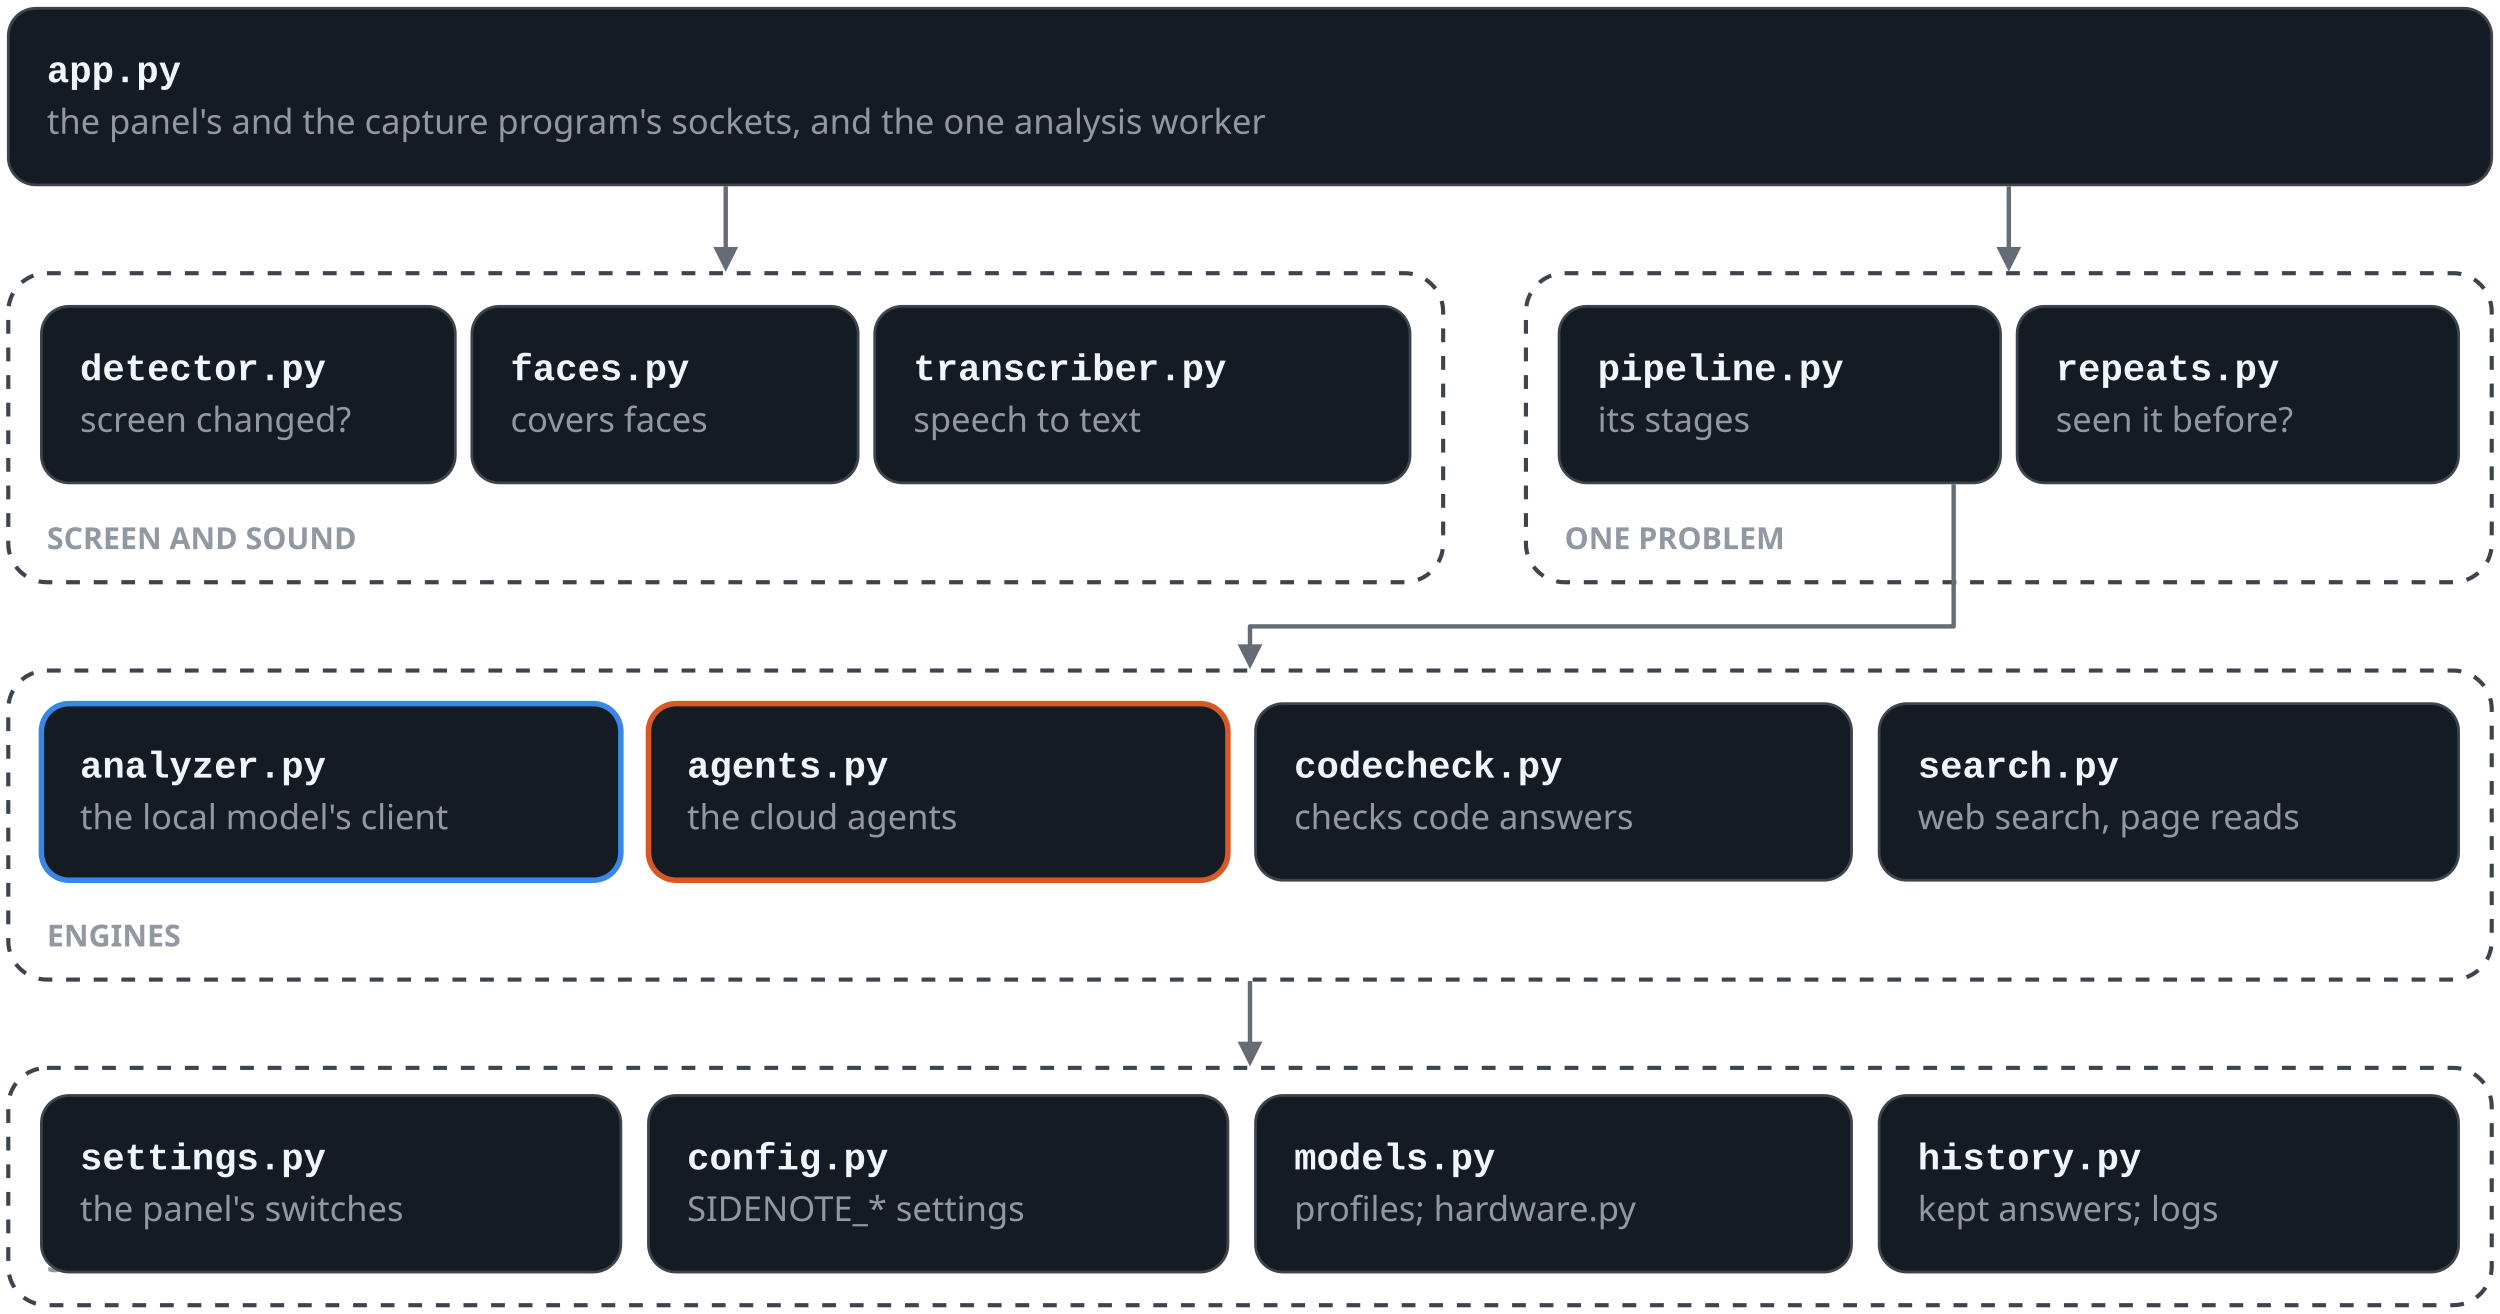
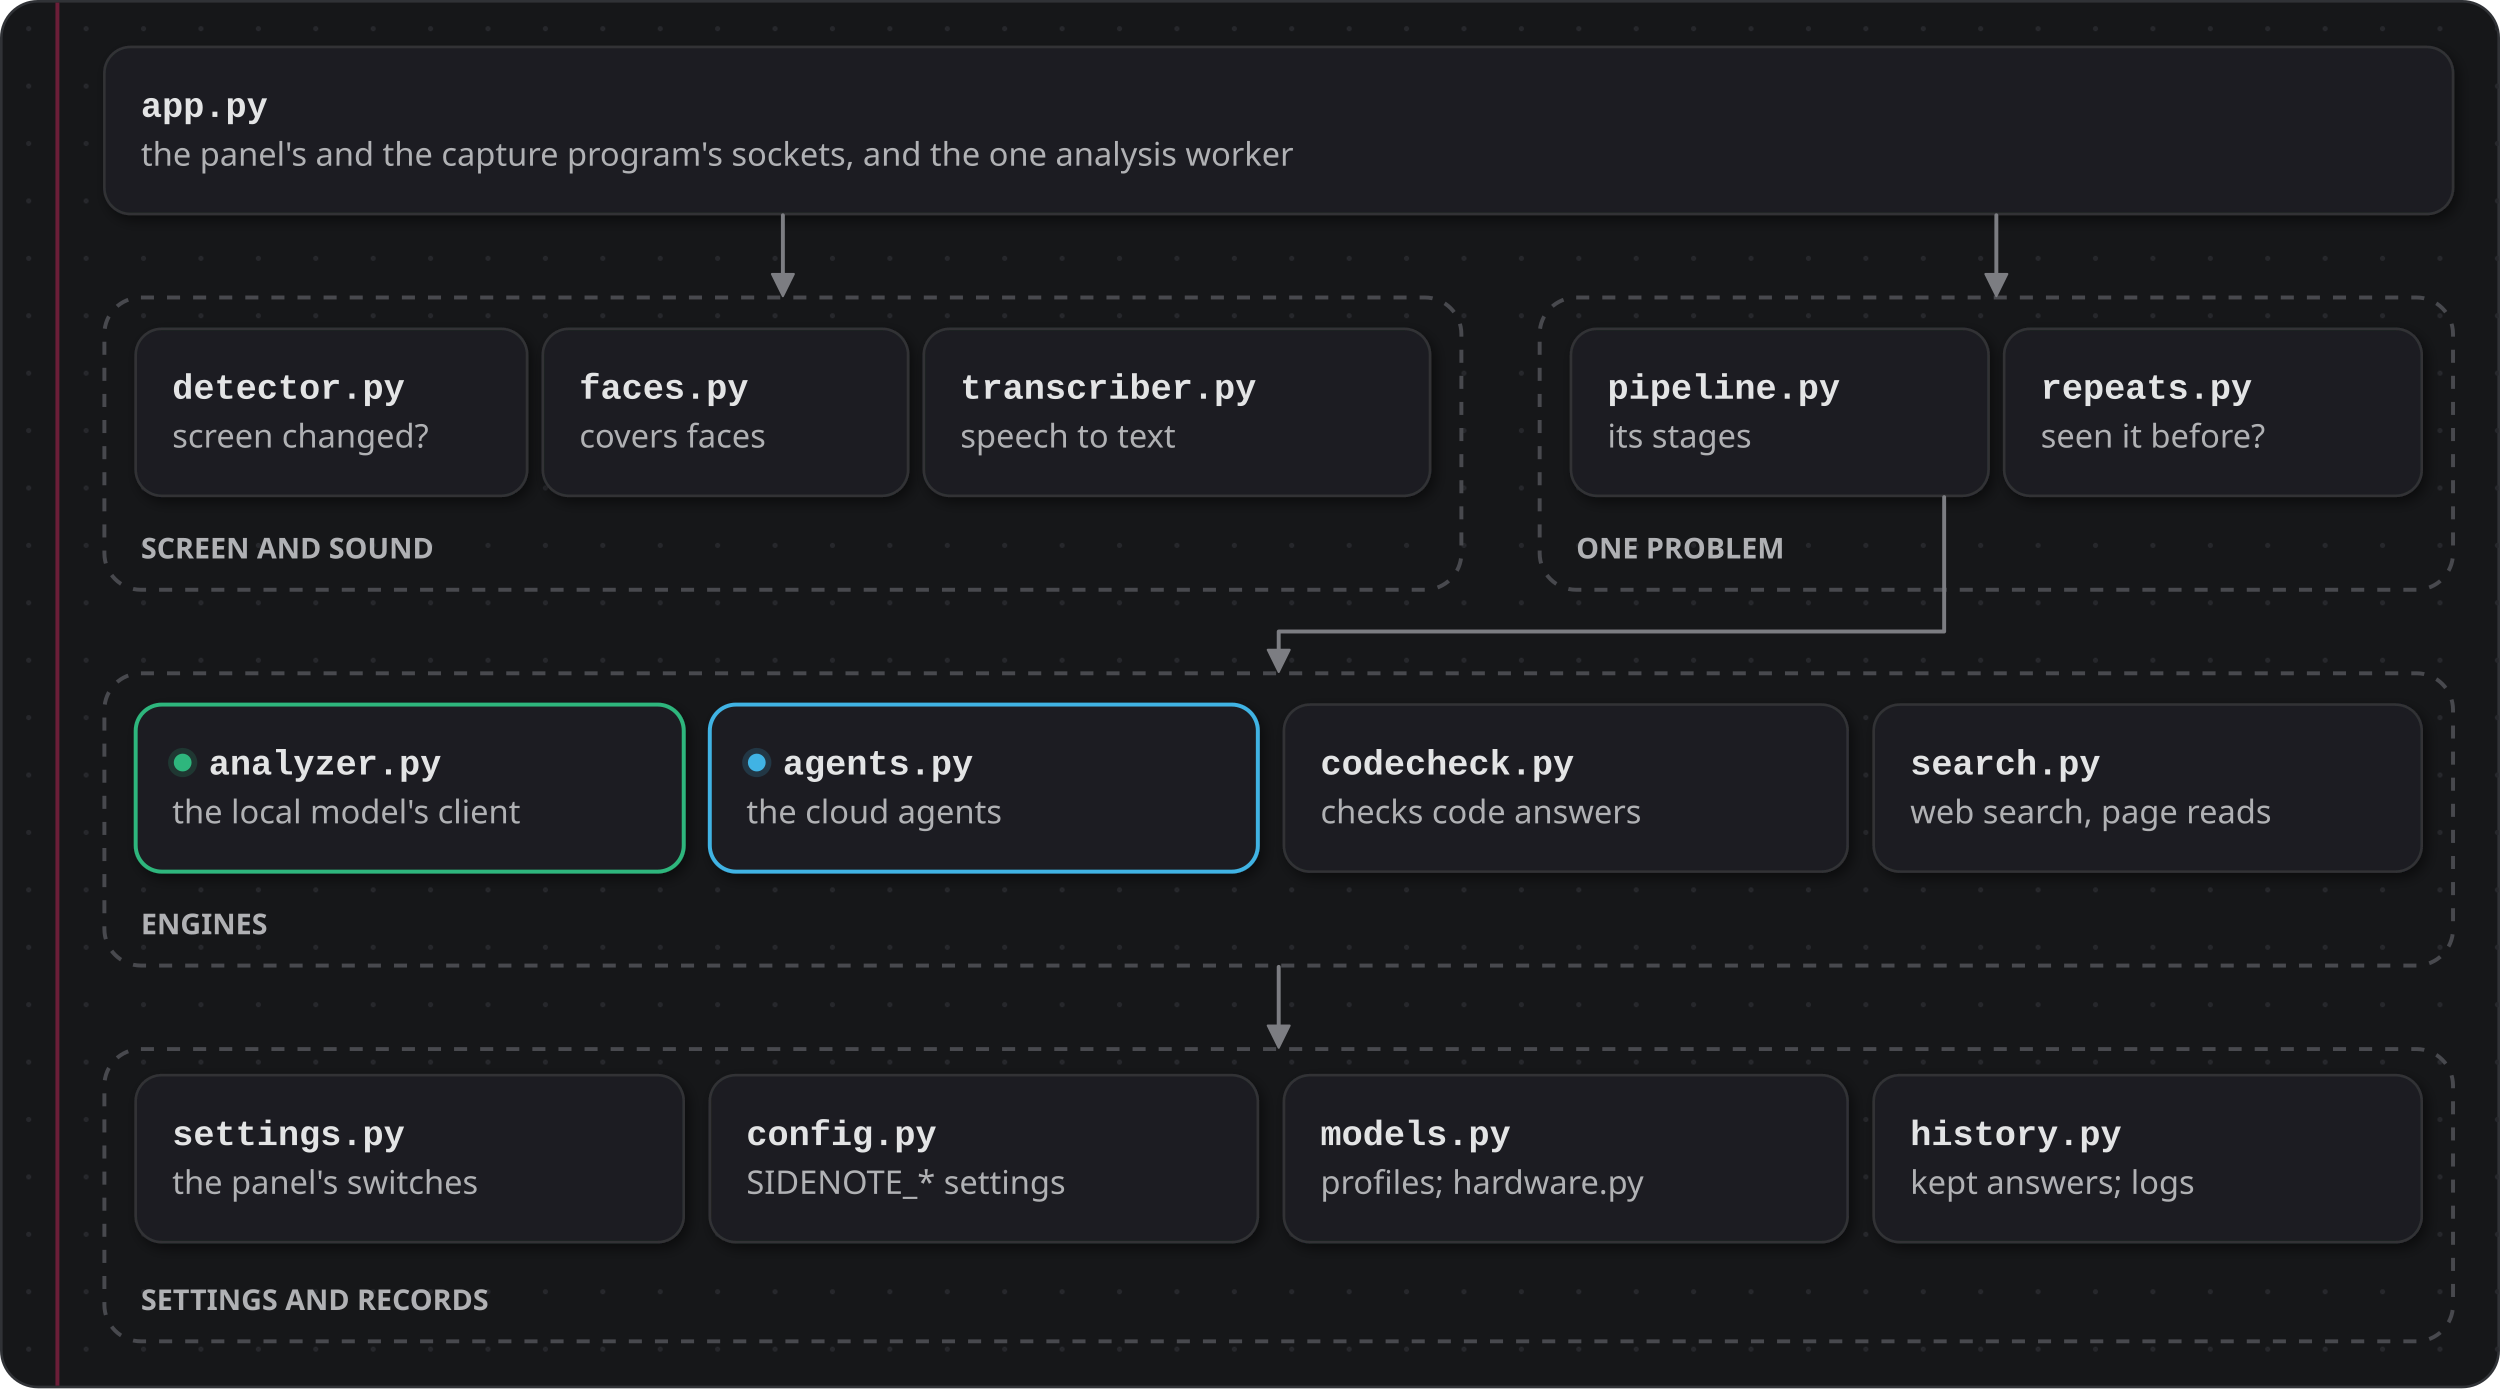
- <svg xmlns="http://www.w3.org/2000/svg" viewBox="-3 -3 906 476" width="906" height="476" font-family="-apple-system, BlinkMacSystemFont, 'Segoe UI', 'Noto Sans', Helvetica, Arial, sans-serif" role="img" aria-label="app.py holds the connections and the one analysis worker. It calls the screen and sound modules (detector and gate, faces, transcriber) and pipeline.py, which solves one problem with repeats.py. The pipeline uses the engines: analyzer.py for the local model, agents.py for the cloud agents, codecheck.py with checklangs/ for code checks, search.py for web search. Everything reads settings.py and config.py; models.py and hardware.py pick the model; history.py and telemetry.py keep answers and logs">
-   <rect x="0" y="0" width="900" height="64" rx="10" fill="#151b23" stroke="#3d444d" stroke-width="1" />
-   <text x="14" y="26.8" font-size="13.5" font-weight="600" font-family="ui-monospace, SFMono-Regular, 'SF Mono', Menlo, Consolas, 'Liberation Mono', monospace" fill="#f0f6fc" text-anchor="start" data-box="14,886">app.py</text>
-   <text x="14" y="45.5" font-size="12.5" fill="#9198a1" text-anchor="start" data-box="14,886">the panel's and the capture program's sockets, and the one analysis worker</text>
-   <rect x="0" y="96" width="520" height="112" rx="14" fill="none" stroke="#3d444d" stroke-width="1.5" stroke-dasharray="5 5" />
-   <text x="14" y="196" font-size="11" font-weight="600" fill="#9198a1" text-anchor="start" data-box="14,506">SCREEN AND SOUND</text>
-   <rect x="12" y="108" width="150" height="64" rx="10" fill="#151b23" stroke="#3d444d" stroke-width="1" />
-   <text x="26" y="134.8" font-size="13.5" font-weight="600" font-family="ui-monospace, SFMono-Regular, 'SF Mono', Menlo, Consolas, 'Liberation Mono', monospace" fill="#f0f6fc" text-anchor="start" data-box="26,148">detector.py</text>
-   <text x="26" y="153.5" font-size="12.5" fill="#9198a1" text-anchor="start" data-box="26,148">screen changed?</text>
-   <rect x="168" y="108" width="140" height="64" rx="10" fill="#151b23" stroke="#3d444d" stroke-width="1" />
-   <text x="182" y="134.8" font-size="13.5" font-weight="600" font-family="ui-monospace, SFMono-Regular, 'SF Mono', Menlo, Consolas, 'Liberation Mono', monospace" fill="#f0f6fc" text-anchor="start" data-box="182,294">faces.py</text>
-   <text x="182" y="153.5" font-size="12.5" fill="#9198a1" text-anchor="start" data-box="182,294">covers faces</text>
-   <rect x="314" y="108" width="194" height="64" rx="10" fill="#151b23" stroke="#3d444d" stroke-width="1" />
-   <text x="328" y="134.8" font-size="13.5" font-weight="600" font-family="ui-monospace, SFMono-Regular, 'SF Mono', Menlo, Consolas, 'Liberation Mono', monospace" fill="#f0f6fc" text-anchor="start" data-box="328,494">transcriber.py</text>
-   <text x="328" y="153.5" font-size="12.5" fill="#9198a1" text-anchor="start" data-box="328,494">speech to text</text>
-   <rect x="550" y="96" width="350" height="112" rx="14" fill="none" stroke="#3d444d" stroke-width="1.5" stroke-dasharray="5 5" />
-   <text x="564" y="196" font-size="11" font-weight="600" fill="#9198a1" text-anchor="start" data-box="564,886">ONE PROBLEM</text>
-   <rect x="562" y="108" width="160" height="64" rx="10" fill="#151b23" stroke="#3d444d" stroke-width="1" />
-   <text x="576" y="134.8" font-size="13.5" font-weight="600" font-family="ui-monospace, SFMono-Regular, 'SF Mono', Menlo, Consolas, 'Liberation Mono', monospace" fill="#f0f6fc" text-anchor="start" data-box="576,708">pipeline.py</text>
-   <text x="576" y="153.5" font-size="12.5" fill="#9198a1" text-anchor="start" data-box="576,708">its stages</text>
-   <rect x="728" y="108" width="160" height="64" rx="10" fill="#151b23" stroke="#3d444d" stroke-width="1" />
-   <text x="742" y="134.8" font-size="13.5" font-weight="600" font-family="ui-monospace, SFMono-Regular, 'SF Mono', Menlo, Consolas, 'Liberation Mono', monospace" fill="#f0f6fc" text-anchor="start" data-box="742,874">repeats.py</text>
-   <text x="742" y="153.5" font-size="12.5" fill="#9198a1" text-anchor="start" data-box="742,874">seen it before?</text>
-   <rect x="0" y="240" width="900" height="112" rx="14" fill="none" stroke="#3d444d" stroke-width="1.5" stroke-dasharray="5 5" />
-   <text x="14" y="340" font-size="11" font-weight="600" fill="#9198a1" text-anchor="start" data-box="14,886">ENGINES</text>
-   <rect x="12" y="252" width="210" height="64" rx="10" fill="#151b23" stroke="#3987e5" stroke-width="2" />
-   <text x="26" y="278.8" font-size="13.5" font-weight="600" font-family="ui-monospace, SFMono-Regular, 'SF Mono', Menlo, Consolas, 'Liberation Mono', monospace" fill="#f0f6fc" text-anchor="start" data-box="26,208">analyzer.py</text>
-   <text x="26" y="297.5" font-size="12.5" fill="#9198a1" text-anchor="start" data-box="26,208">the local model's client</text>
-   <rect x="232" y="252" width="210" height="64" rx="10" fill="#151b23" stroke="#d95926" stroke-width="2" />
-   <text x="246" y="278.8" font-size="13.5" font-weight="600" font-family="ui-monospace, SFMono-Regular, 'SF Mono', Menlo, Consolas, 'Liberation Mono', monospace" fill="#f0f6fc" text-anchor="start" data-box="246,428">agents.py</text>
-   <text x="246" y="297.5" font-size="12.5" fill="#9198a1" text-anchor="start" data-box="246,428">the cloud agents</text>
-   <rect x="452" y="252" width="216" height="64" rx="10" fill="#151b23" stroke="#3d444d" stroke-width="1" />
-   <text x="466" y="278.8" font-size="13.5" font-weight="600" font-family="ui-monospace, SFMono-Regular, 'SF Mono', Menlo, Consolas, 'Liberation Mono', monospace" fill="#f0f6fc" text-anchor="start" data-box="466,654">codecheck.py</text>
-   <text x="466" y="297.5" font-size="12.5" fill="#9198a1" text-anchor="start" data-box="466,654">checks code answers</text>
-   <rect x="678" y="252" width="210" height="64" rx="10" fill="#151b23" stroke="#3d444d" stroke-width="1" />
-   <text x="692" y="278.8" font-size="13.5" font-weight="600" font-family="ui-monospace, SFMono-Regular, 'SF Mono', Menlo, Consolas, 'Liberation Mono', monospace" fill="#f0f6fc" text-anchor="start" data-box="692,874">search.py</text>
-   <text x="692" y="297.5" font-size="12.5" fill="#9198a1" text-anchor="start" data-box="692,874">web search, page reads</text>
-   <rect x="0" y="384" width="900" height="86" rx="14" fill="none" stroke="#3d444d" stroke-width="1.5" stroke-dasharray="5 5" />
-   <text x="14" y="458" font-size="11" font-weight="600" fill="#9198a1" text-anchor="start" data-box="14,886">SETTINGS AND RECORDS</text>
-   <rect x="12" y="394" width="210" height="64" rx="10" fill="#151b23" stroke="#3d444d" stroke-width="1" />
-   <text x="26" y="420.8" font-size="13.5" font-weight="600" font-family="ui-monospace, SFMono-Regular, 'SF Mono', Menlo, Consolas, 'Liberation Mono', monospace" fill="#f0f6fc" text-anchor="start" data-box="26,208">settings.py</text>
-   <text x="26" y="439.5" font-size="12.5" fill="#9198a1" text-anchor="start" data-box="26,208">the panel's switches</text>
-   <rect x="232" y="394" width="210" height="64" rx="10" fill="#151b23" stroke="#3d444d" stroke-width="1" />
-   <text x="246" y="420.8" font-size="13.5" font-weight="600" font-family="ui-monospace, SFMono-Regular, 'SF Mono', Menlo, Consolas, 'Liberation Mono', monospace" fill="#f0f6fc" text-anchor="start" data-box="246,428">config.py</text>
-   <text x="246" y="439.5" font-size="12.5" fill="#9198a1" text-anchor="start" data-box="246,428">SIDENOTE_* settings</text>
-   <rect x="452" y="394" width="216" height="64" rx="10" fill="#151b23" stroke="#3d444d" stroke-width="1" />
-   <text x="466" y="420.8" font-size="13.5" font-weight="600" font-family="ui-monospace, SFMono-Regular, 'SF Mono', Menlo, Consolas, 'Liberation Mono', monospace" fill="#f0f6fc" text-anchor="start" data-box="466,654">models.py</text>
-   <text x="466" y="439.5" font-size="12.5" fill="#9198a1" text-anchor="start" data-box="466,654">profiles; hardware.py</text>
-   <rect x="678" y="394" width="210" height="64" rx="10" fill="#151b23" stroke="#3d444d" stroke-width="1" />
-   <text x="692" y="420.8" font-size="13.5" font-weight="600" font-family="ui-monospace, SFMono-Regular, 'SF Mono', Menlo, Consolas, 'Liberation Mono', monospace" fill="#f0f6fc" text-anchor="start" data-box="692,874">history.py</text>
-   <text x="692" y="439.5" font-size="12.5" fill="#9198a1" text-anchor="start" data-box="692,874">kept answers; logs</text>
-   <path d="M260,64.5 L260,88.5" fill="none" stroke="#656c76" stroke-width="1.6" stroke-linejoin="round" />
-   <path d="M260,95.5 L255.5,86.5 L264.5,86.5 Z" fill="#656c76" data-tip="260,95.5" />
-   <path d="M725,64.5 L725,88.5" fill="none" stroke="#656c76" stroke-width="1.6" stroke-linejoin="round" />
-   <path d="M725,95.5 L720.5,86.5 L729.5,86.5 Z" fill="#656c76" data-tip="725,95.5" />
-   <path d="M705,172.5 L705,224 L450,224 L450,232.5" fill="none" stroke="#656c76" stroke-width="1.6" stroke-linejoin="round" />
-   <path d="M450,239.5 L445.5,230.5 L454.5,230.5 Z" fill="#656c76" data-tip="450,239.5" />
-   <path d="M450,352.5 L450,376.5" fill="none" stroke="#656c76" stroke-width="1.6" stroke-linejoin="round" />
-   <path d="M450,383.5 L445.5,374.5 L454.5,374.5 Z" fill="#656c76" data-tip="450,383.5" />
+ <svg xmlns="http://www.w3.org/2000/svg" viewBox="0 0 958 532" width="958" height="532" font-family="'Pretendard Variable', Pretendard, -apple-system, BlinkMacSystemFont, 'Segoe UI', 'Noto Sans', Helvetica, Arial, sans-serif" role="img" aria-label="app.py holds the connections and the one analysis worker. It calls the screen and sound modules (detector and gate, faces, transcriber) and pipeline.py, which solves one problem with repeats.py. The pipeline uses the engines: analyzer.py for the local model, agents.py for the cloud agents, codecheck.py with checklangs/ for code checks, search.py for web search. Everything reads settings.py and config.py; models.py and hardware.py pick the model; history.py and telemetry.py keep answers and logs">
+   <defs>
+     <pattern id="dots" width="22" height="22" patternUnits="userSpaceOnUse">
+       <circle cx="11" cy="11" r="1" fill="#26272b" />
+     </pattern>
+     <filter id="relief" x="-10%" y="-20%" width="120%" height="150%">
+       <feDropShadow dx="1.6" dy="2" stdDeviation="2.4" flood-color="#000000" flood-opacity="0.5" />
+     </filter>
+   </defs>
+   <rect x="0.5" y="0.5" width="957" height="531" rx="14" fill="#161719" stroke="#303236" />
+   <rect x="0.5" y="0.5" width="957" height="531" rx="14" fill="url(#dots)" />
+   <path d="M22,1 V531" stroke="#6b1e38" stroke-width="1.5" />
+   <g transform="translate(40,18)">
+     <rect x="0" y="0" width="900" height="64" rx="10" fill="#1d1e21" stroke="#303236" stroke-width="1" filter="url(#relief)" />
+     <text x="14" y="26.8" font-size="13.5" font-weight="620" font-family="'JetBrains Mono', ui-monospace, SFMono-Regular, 'SF Mono', Menlo, Consolas, 'Liberation Mono', monospace" fill="#e3e4e5" text-anchor="start" data-box="14,886">app.py</text>
+     <text x="14" y="45.5" font-size="12.5" fill="#b0b1b4" text-anchor="start" data-box="14,886">the panel's and the capture program's sockets, and the one analysis worker</text>
+     <rect x="0" y="96" width="520" height="112" rx="14" fill="none" stroke="#48494e" stroke-width="1.5" stroke-dasharray="5 5" />
+     <text x="14" y="196" font-size="11" font-weight="600" fill="#b0b1b4" text-anchor="start" data-box="14,506">SCREEN AND SOUND</text>
+     <rect x="12" y="108" width="150" height="64" rx="10" fill="#1d1e21" stroke="#303236" stroke-width="1" filter="url(#relief)" />
+     <text x="26" y="134.8" font-size="13.5" font-weight="620" font-family="'JetBrains Mono', ui-monospace, SFMono-Regular, 'SF Mono', Menlo, Consolas, 'Liberation Mono', monospace" fill="#e3e4e5" text-anchor="start" data-box="26,148">detector.py</text>
+     <text x="26" y="153.5" font-size="12.5" fill="#b0b1b4" text-anchor="start" data-box="26,148">screen changed?</text>
+     <rect x="168" y="108" width="140" height="64" rx="10" fill="#1d1e21" stroke="#303236" stroke-width="1" filter="url(#relief)" />
+     <text x="182" y="134.8" font-size="13.5" font-weight="620" font-family="'JetBrains Mono', ui-monospace, SFMono-Regular, 'SF Mono', Menlo, Consolas, 'Liberation Mono', monospace" fill="#e3e4e5" text-anchor="start" data-box="182,294">faces.py</text>
+     <text x="182" y="153.5" font-size="12.5" fill="#b0b1b4" text-anchor="start" data-box="182,294">covers faces</text>
+     <rect x="314" y="108" width="194" height="64" rx="10" fill="#1d1e21" stroke="#303236" stroke-width="1" filter="url(#relief)" />
+     <text x="328" y="134.8" font-size="13.5" font-weight="620" font-family="'JetBrains Mono', ui-monospace, SFMono-Regular, 'SF Mono', Menlo, Consolas, 'Liberation Mono', monospace" fill="#e3e4e5" text-anchor="start" data-box="328,494">transcriber.py</text>
+     <text x="328" y="153.5" font-size="12.5" fill="#b0b1b4" text-anchor="start" data-box="328,494">speech to text</text>
+     <rect x="550" y="96" width="350" height="112" rx="14" fill="none" stroke="#48494e" stroke-width="1.5" stroke-dasharray="5 5" />
+     <text x="564" y="196" font-size="11" font-weight="600" fill="#b0b1b4" text-anchor="start" data-box="564,886">ONE PROBLEM</text>
+     <rect x="562" y="108" width="160" height="64" rx="10" fill="#1d1e21" stroke="#303236" stroke-width="1" filter="url(#relief)" />
+     <text x="576" y="134.8" font-size="13.5" font-weight="620" font-family="'JetBrains Mono', ui-monospace, SFMono-Regular, 'SF Mono', Menlo, Consolas, 'Liberation Mono', monospace" fill="#e3e4e5" text-anchor="start" data-box="576,708">pipeline.py</text>
+     <text x="576" y="153.5" font-size="12.5" fill="#b0b1b4" text-anchor="start" data-box="576,708">its stages</text>
+     <rect x="728" y="108" width="160" height="64" rx="10" fill="#1d1e21" stroke="#303236" stroke-width="1" filter="url(#relief)" />
+     <text x="742" y="134.8" font-size="13.5" font-weight="620" font-family="'JetBrains Mono', ui-monospace, SFMono-Regular, 'SF Mono', Menlo, Consolas, 'Liberation Mono', monospace" fill="#e3e4e5" text-anchor="start" data-box="742,874">repeats.py</text>
+     <text x="742" y="153.5" font-size="12.5" fill="#b0b1b4" text-anchor="start" data-box="742,874">seen it before?</text>
+     <rect x="0" y="240" width="900" height="112" rx="14" fill="none" stroke="#48494e" stroke-width="1.5" stroke-dasharray="5 5" />
+     <text x="14" y="340" font-size="11" font-weight="600" fill="#b0b1b4" text-anchor="start" data-box="14,886">ENGINES</text>
+     <rect x="12" y="252" width="210" height="64" rx="10" fill="#1d1e21" stroke="#2eb67d" stroke-width="1.5" filter="url(#relief)" />
+     <circle cx="30" cy="274.21" r="5.6" fill="#2eb67d" fill-opacity="0.18" />
+     <circle cx="30" cy="274.21" r="3.4" fill="#2eb67d" />
+     <text x="40" y="278.8" font-size="13.5" font-weight="620" font-family="'JetBrains Mono', ui-monospace, SFMono-Regular, 'SF Mono', Menlo, Consolas, 'Liberation Mono', monospace" fill="#e3e4e5" text-anchor="start" data-box="40,208">analyzer.py</text>
+     <text x="26" y="297.5" font-size="12.5" fill="#b0b1b4" text-anchor="start" data-box="26,208">the local model's client</text>
+     <rect x="232" y="252" width="210" height="64" rx="10" fill="#1d1e21" stroke="#40b3e4" stroke-width="1.5" filter="url(#relief)" />
+     <circle cx="250" cy="274.21" r="5.6" fill="#40b3e4" fill-opacity="0.18" />
+     <circle cx="250" cy="274.21" r="3.4" fill="#40b3e4" />
+     <text x="260" y="278.8" font-size="13.5" font-weight="620" font-family="'JetBrains Mono', ui-monospace, SFMono-Regular, 'SF Mono', Menlo, Consolas, 'Liberation Mono', monospace" fill="#e3e4e5" text-anchor="start" data-box="260,428">agents.py</text>
+     <text x="246" y="297.5" font-size="12.5" fill="#b0b1b4" text-anchor="start" data-box="246,428">the cloud agents</text>
+     <rect x="452" y="252" width="216" height="64" rx="10" fill="#1d1e21" stroke="#303236" stroke-width="1" filter="url(#relief)" />
+     <text x="466" y="278.8" font-size="13.5" font-weight="620" font-family="'JetBrains Mono', ui-monospace, SFMono-Regular, 'SF Mono', Menlo, Consolas, 'Liberation Mono', monospace" fill="#e3e4e5" text-anchor="start" data-box="466,654">codecheck.py</text>
+     <text x="466" y="297.5" font-size="12.5" fill="#b0b1b4" text-anchor="start" data-box="466,654">checks code answers</text>
+     <rect x="678" y="252" width="210" height="64" rx="10" fill="#1d1e21" stroke="#303236" stroke-width="1" filter="url(#relief)" />
+     <text x="692" y="278.8" font-size="13.5" font-weight="620" font-family="'JetBrains Mono', ui-monospace, SFMono-Regular, 'SF Mono', Menlo, Consolas, 'Liberation Mono', monospace" fill="#e3e4e5" text-anchor="start" data-box="692,874">search.py</text>
+     <text x="692" y="297.5" font-size="12.5" fill="#b0b1b4" text-anchor="start" data-box="692,874">web search, page reads</text>
+     <rect x="0" y="384" width="900" height="112" rx="14" fill="none" stroke="#48494e" stroke-width="1.5" stroke-dasharray="5 5" />
+     <text x="14" y="484" font-size="11" font-weight="600" fill="#b0b1b4" text-anchor="start" data-box="14,886">SETTINGS AND RECORDS</text>
+     <rect x="12" y="394" width="210" height="64" rx="10" fill="#1d1e21" stroke="#303236" stroke-width="1" filter="url(#relief)" />
+     <text x="26" y="420.8" font-size="13.5" font-weight="620" font-family="'JetBrains Mono', ui-monospace, SFMono-Regular, 'SF Mono', Menlo, Consolas, 'Liberation Mono', monospace" fill="#e3e4e5" text-anchor="start" data-box="26,208">settings.py</text>
+     <text x="26" y="439.5" font-size="12.5" fill="#b0b1b4" text-anchor="start" data-box="26,208">the panel's switches</text>
+     <rect x="232" y="394" width="210" height="64" rx="10" fill="#1d1e21" stroke="#303236" stroke-width="1" filter="url(#relief)" />
+     <text x="246" y="420.8" font-size="13.5" font-weight="620" font-family="'JetBrains Mono', ui-monospace, SFMono-Regular, 'SF Mono', Menlo, Consolas, 'Liberation Mono', monospace" fill="#e3e4e5" text-anchor="start" data-box="246,428">config.py</text>
+     <text x="246" y="439.5" font-size="12.5" fill="#b0b1b4" text-anchor="start" data-box="246,428">SIDENOTE_* settings</text>
+     <rect x="452" y="394" width="216" height="64" rx="10" fill="#1d1e21" stroke="#303236" stroke-width="1" filter="url(#relief)" />
+     <text x="466" y="420.8" font-size="13.5" font-weight="620" font-family="'JetBrains Mono', ui-monospace, SFMono-Regular, 'SF Mono', Menlo, Consolas, 'Liberation Mono', monospace" fill="#e3e4e5" text-anchor="start" data-box="466,654">models.py</text>
+     <text x="466" y="439.5" font-size="12.5" fill="#b0b1b4" text-anchor="start" data-box="466,654">profiles; hardware.py</text>
+     <rect x="678" y="394" width="210" height="64" rx="10" fill="#1d1e21" stroke="#303236" stroke-width="1" filter="url(#relief)" />
+     <text x="692" y="420.8" font-size="13.5" font-weight="620" font-family="'JetBrains Mono', ui-monospace, SFMono-Regular, 'SF Mono', Menlo, Consolas, 'Liberation Mono', monospace" fill="#e3e4e5" text-anchor="start" data-box="692,874">history.py</text>
+     <text x="692" y="439.5" font-size="12.5" fill="#b0b1b4" text-anchor="start" data-box="692,874">kept answers; logs</text>
+     <path d="M260,64.5 L260,88.5" fill="none" stroke="#7c7d82" stroke-width="1.5" stroke-linecap="round" stroke-linejoin="round" />
+     <path d="M260,95.5 L255.8,87.0 L264.2,87.0 Z" fill="#7c7d82" stroke="#7c7d82" stroke-width="0.8" stroke-linejoin="round" data-tip="260,95.5" />
+     <path d="M725,64.5 L725,88.5" fill="none" stroke="#7c7d82" stroke-width="1.5" stroke-linecap="round" stroke-linejoin="round" />
+     <path d="M725,95.5 L720.8,87.0 L729.2,87.0 Z" fill="#7c7d82" stroke="#7c7d82" stroke-width="0.8" stroke-linejoin="round" data-tip="725,95.5" />
+     <path d="M705,172.5 L705,224 L450,224 L450,232.5" fill="none" stroke="#7c7d82" stroke-width="1.5" stroke-linecap="round" stroke-linejoin="round" />
+     <path d="M450,239.5 L445.8,231.0 L454.2,231.0 Z" fill="#7c7d82" stroke="#7c7d82" stroke-width="0.8" stroke-linejoin="round" data-tip="450,239.5" />
+     <path d="M450,352.5 L450,376.5" fill="none" stroke="#7c7d82" stroke-width="1.5" stroke-linecap="round" stroke-linejoin="round" />
+     <path d="M450,383.5 L445.8,375.0 L454.2,375.0 Z" fill="#7c7d82" stroke="#7c7d82" stroke-width="0.8" stroke-linejoin="round" data-tip="450,383.5" />
+   </g>
</svg>
